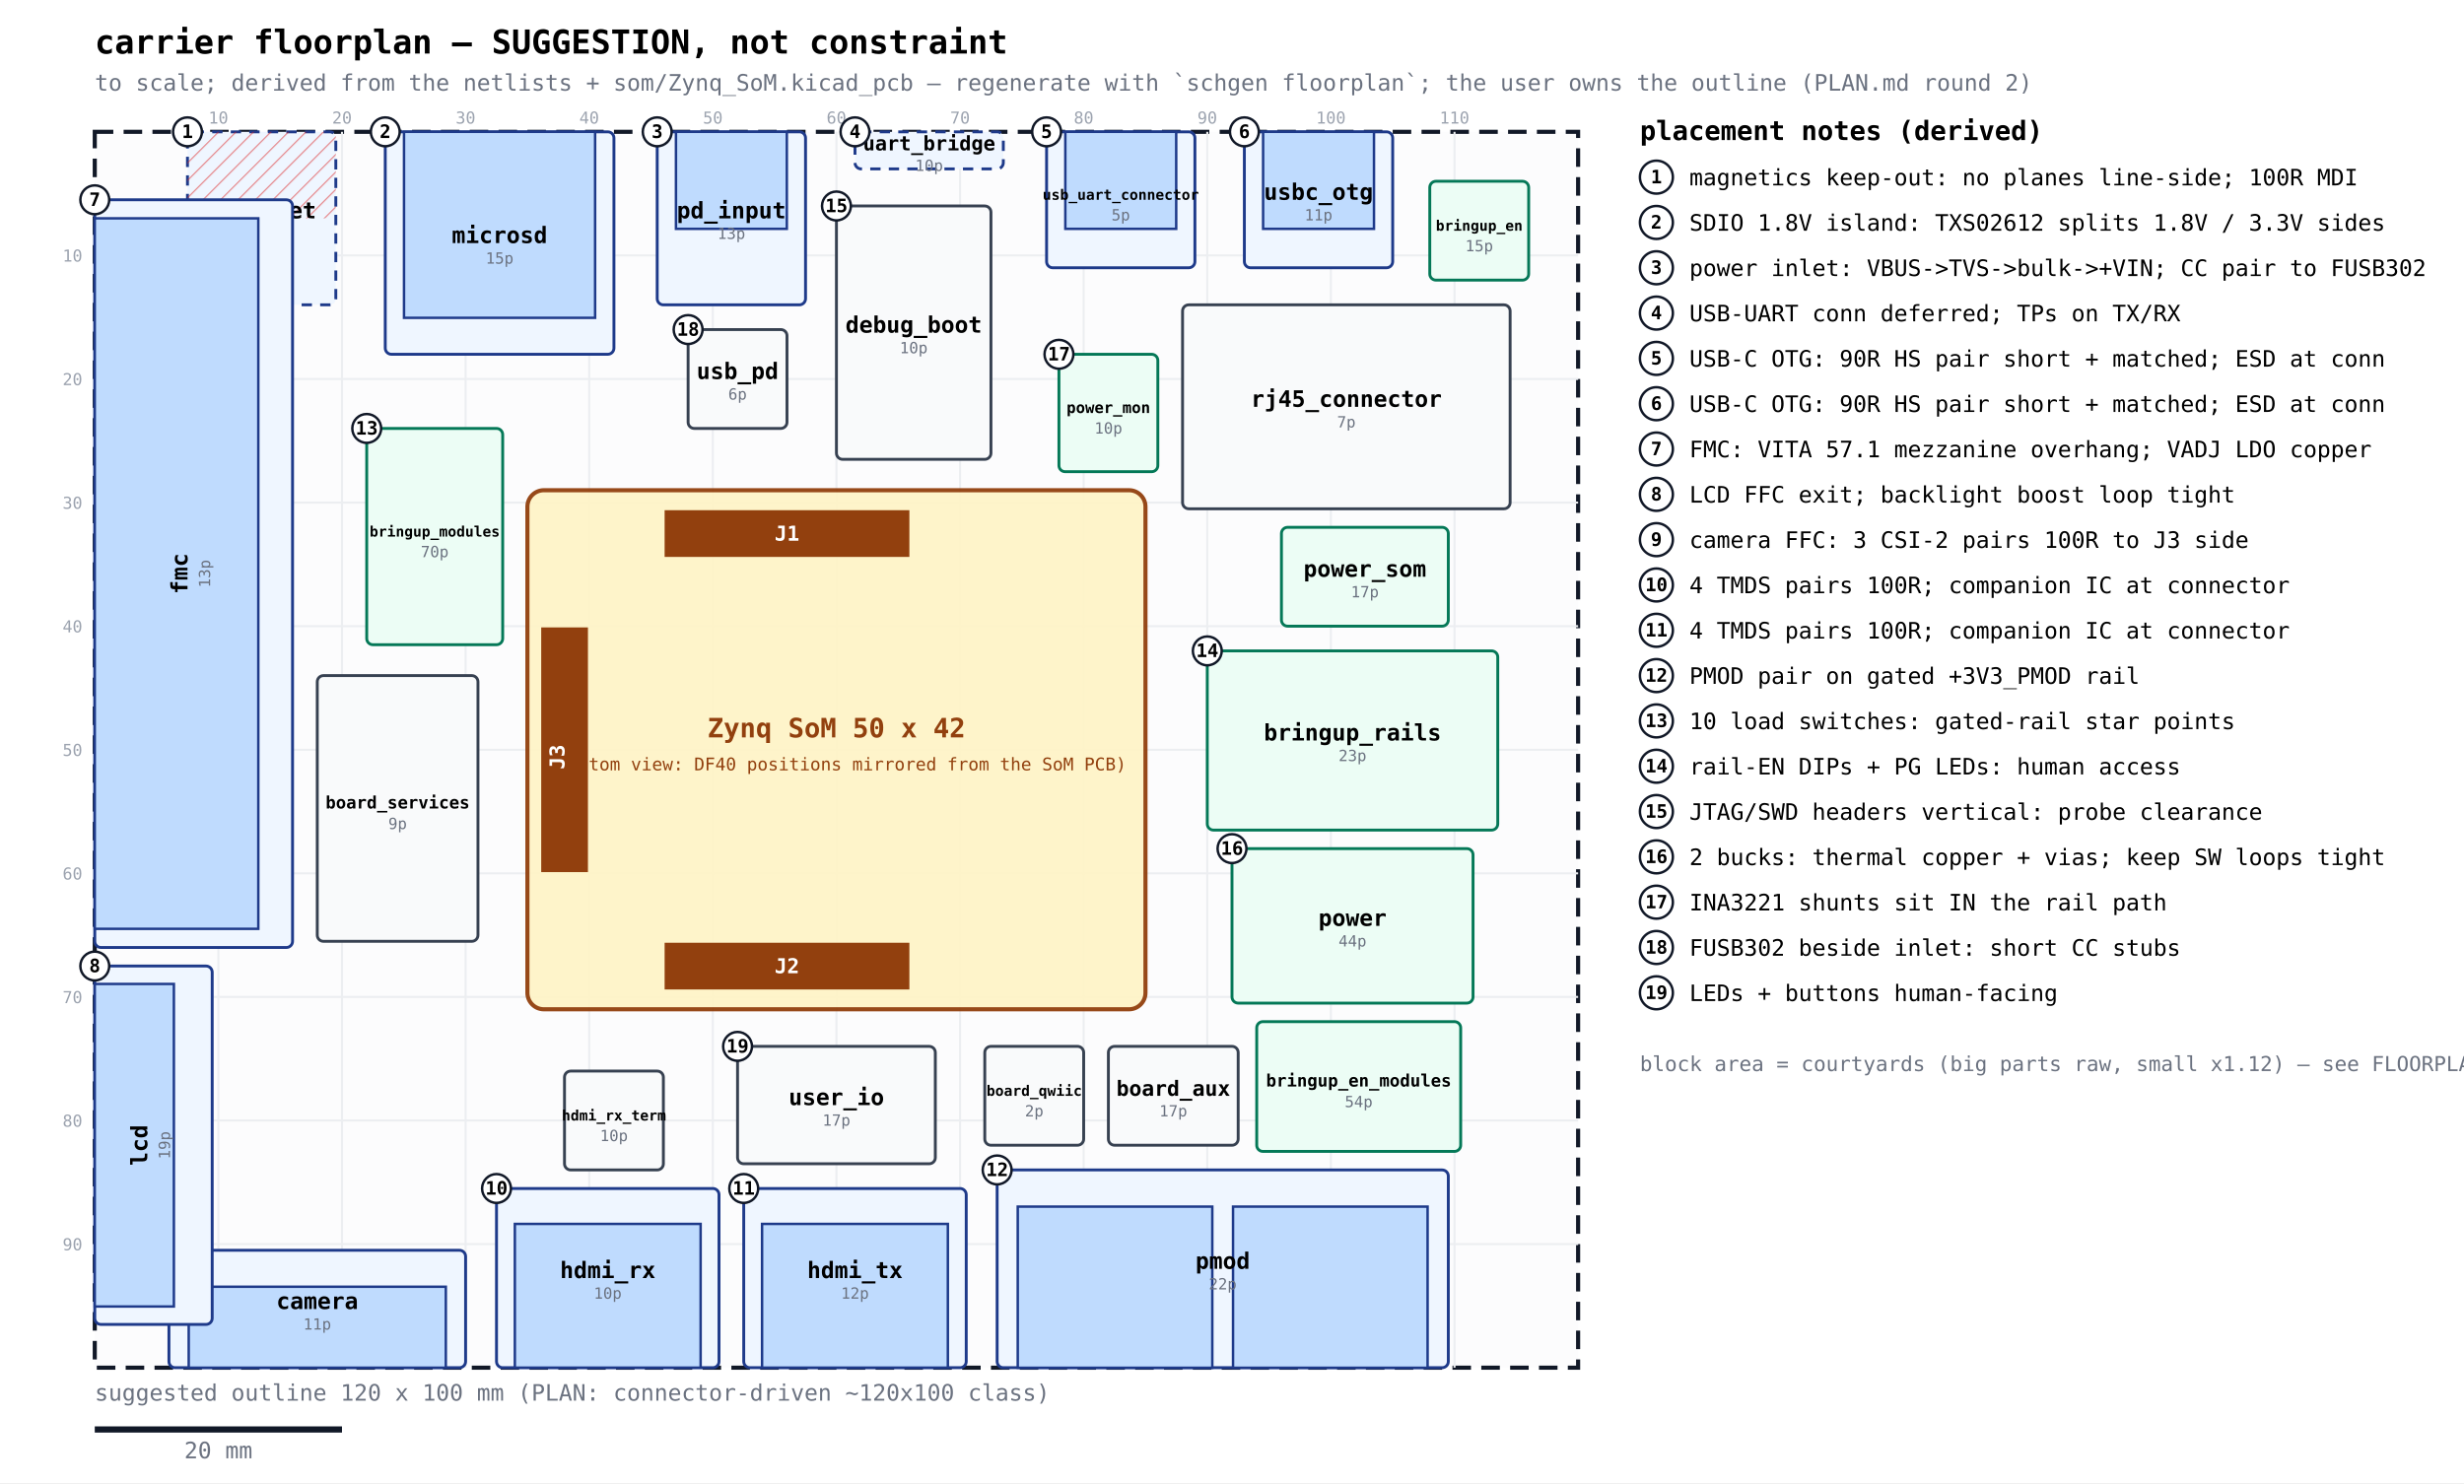
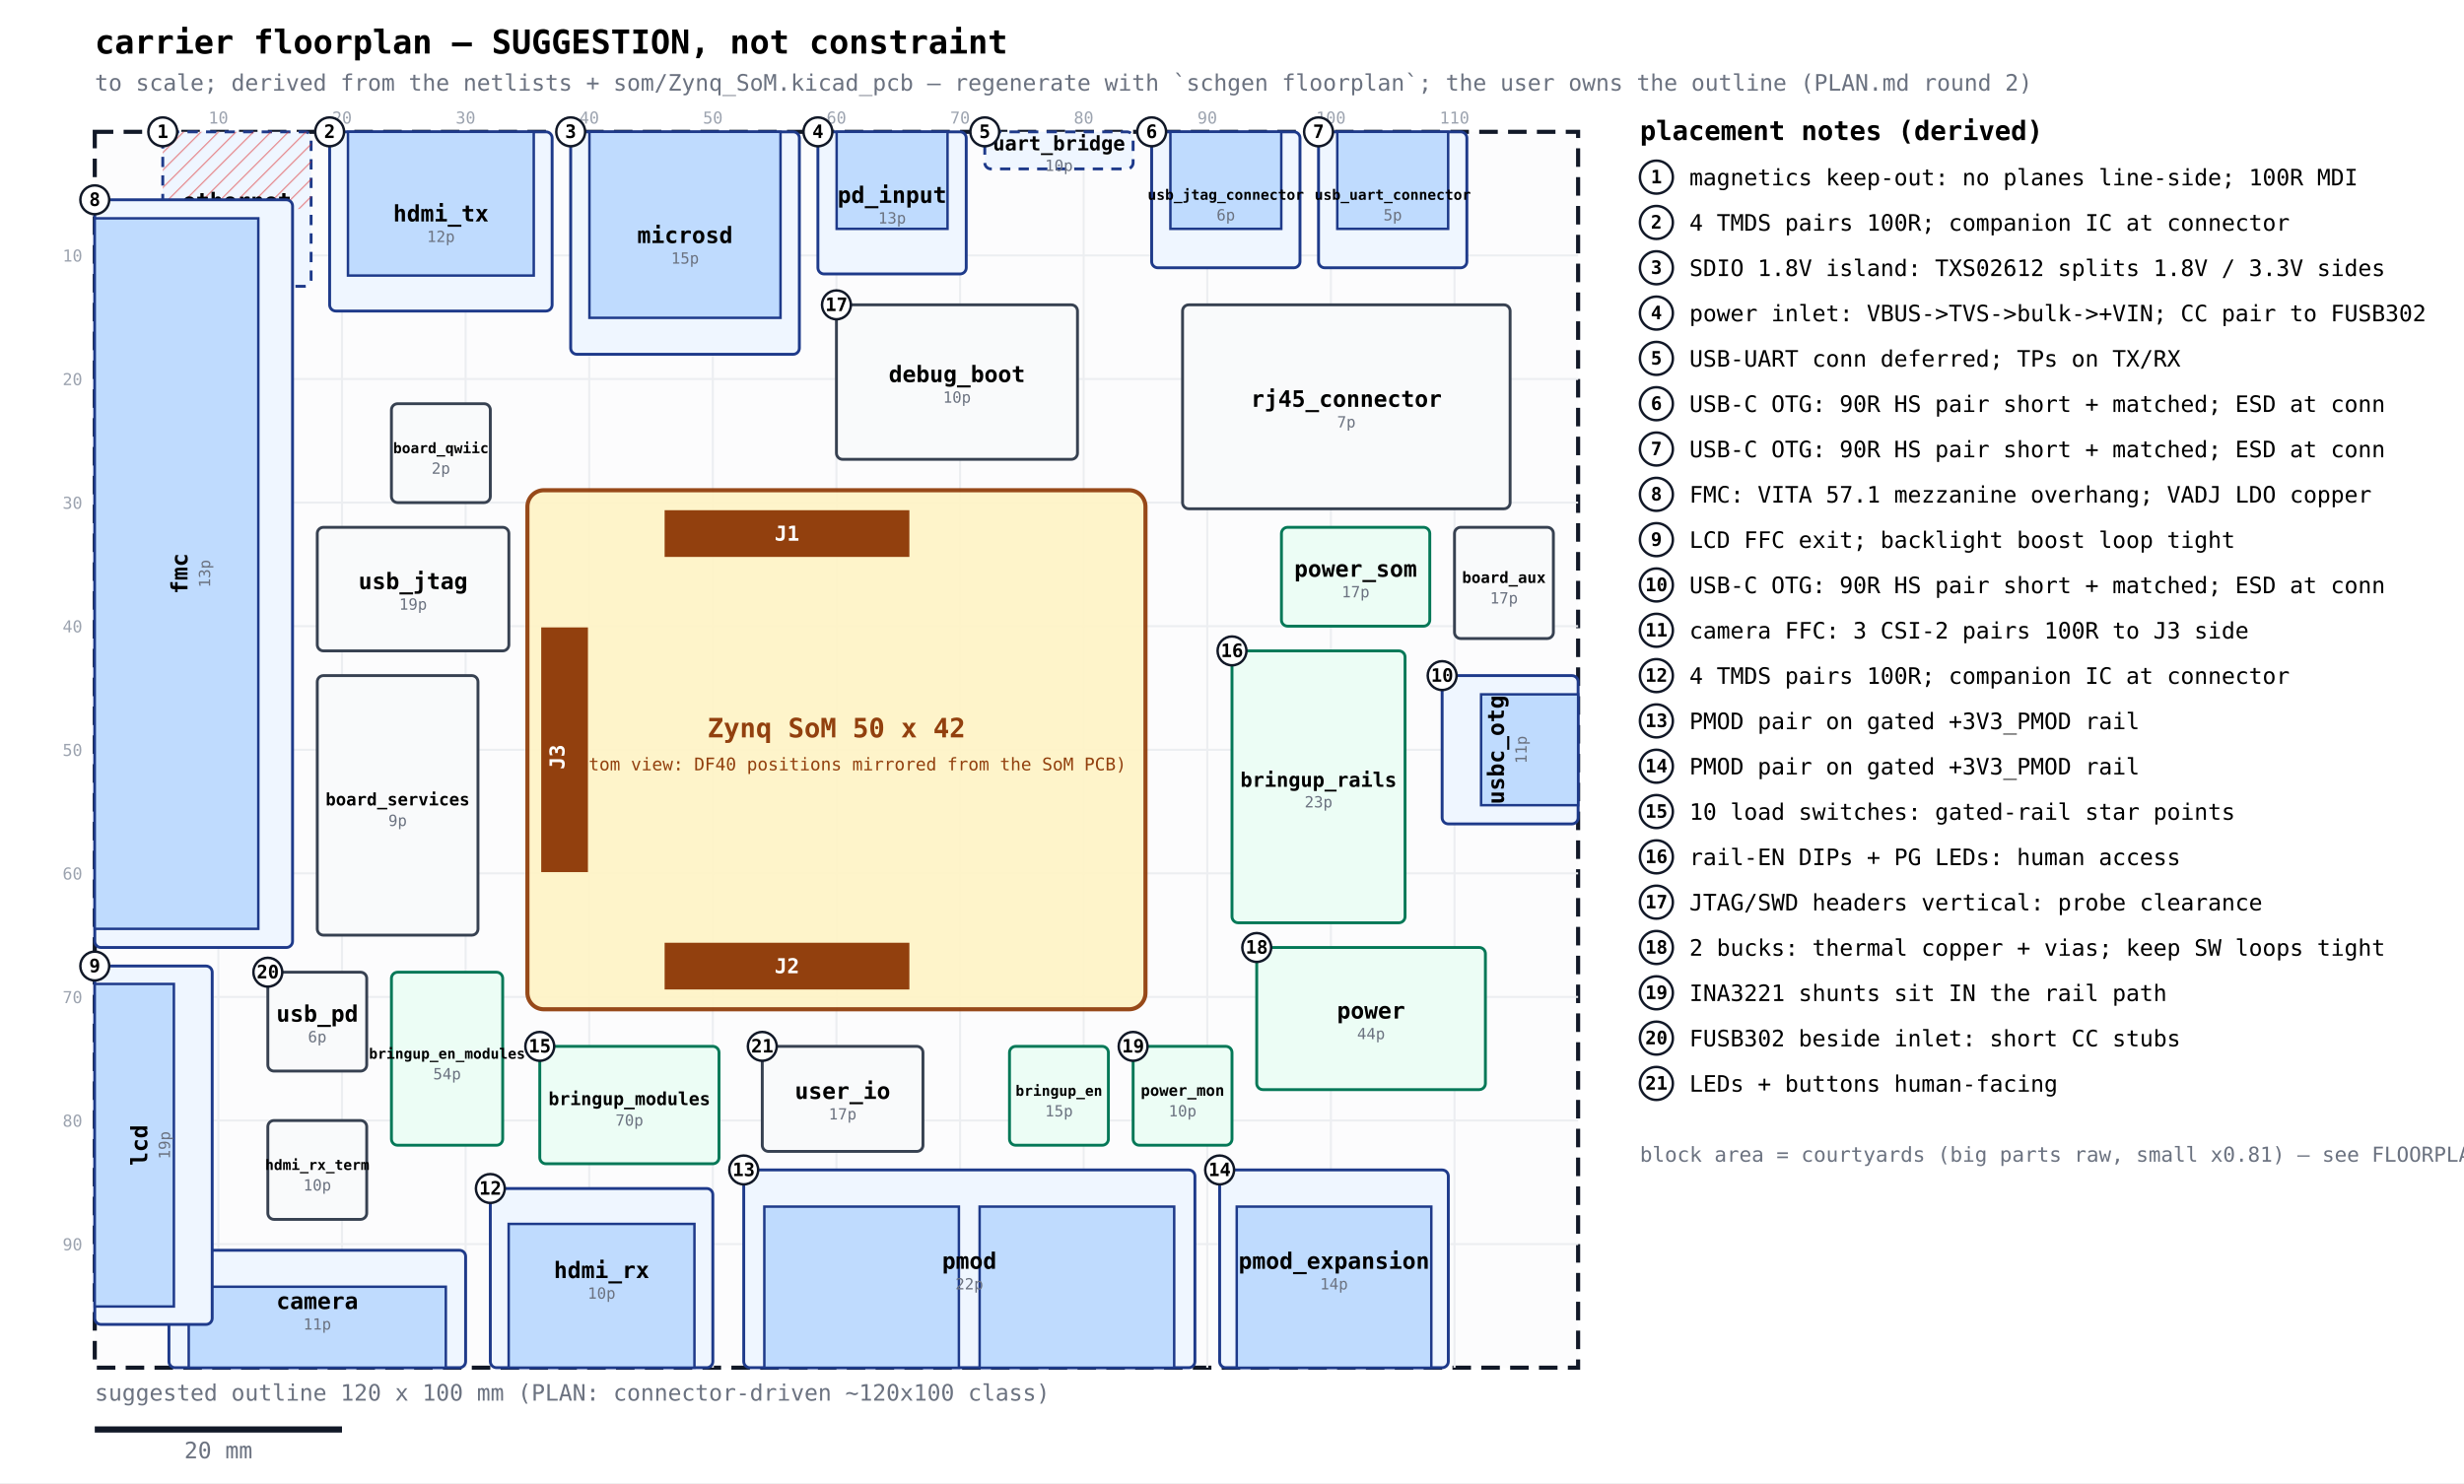
<svg xmlns="http://www.w3.org/2000/svg" viewBox="0 0 1196 720" font-family="ui-monospace, SFMono-Regular, Menlo, monospace" font-size="11">
  <defs>
    <pattern id="keepout" width="6" height="6" patternUnits="userSpaceOnUse" patternTransform="rotate(45)">
      <line x1="0" y1="0" x2="0" y2="6" stroke="#dc2626" stroke-width="1.2" />
    </pattern>
  </defs>
  <rect width="1196" height="720" fill="white" />
  <text x="46.0" y="26" font-size="16" font-weight="bold">carrier floorplan — SUGGESTION, not constraint</text>
  <text x="46.0" y="44" fill="#6b7280">to scale; derived from the netlists + som/Zynq_SoM.kicad_pcb — regenerate with `schgen floorplan`; the user owns the outline (PLAN.md round 2)</text>
  <rect x="46.0" y="64.0" width="720" height="600" fill="#fcfcfd" stroke="#111827" stroke-width="2" stroke-dasharray="9,5" />
  <line x1="106.0" y1="64.0" x2="106.0" y2="664.0" stroke="#eceef1" stroke-width="1" />
  <text x="106.0" y="60.0" fill="#9ca3af" font-size="8" text-anchor="middle">10</text>
  <line x1="166.0" y1="64.0" x2="166.0" y2="664.0" stroke="#eceef1" stroke-width="1" />
  <text x="166.0" y="60.0" fill="#9ca3af" font-size="8" text-anchor="middle">20</text>
  <line x1="226.0" y1="64.0" x2="226.0" y2="664.0" stroke="#eceef1" stroke-width="1" />
  <text x="226.0" y="60.0" fill="#9ca3af" font-size="8" text-anchor="middle">30</text>
  <line x1="286.0" y1="64.0" x2="286.0" y2="664.0" stroke="#eceef1" stroke-width="1" />
  <text x="286.0" y="60.0" fill="#9ca3af" font-size="8" text-anchor="middle">40</text>
  <line x1="346.0" y1="64.0" x2="346.0" y2="664.0" stroke="#eceef1" stroke-width="1" />
  <text x="346.0" y="60.0" fill="#9ca3af" font-size="8" text-anchor="middle">50</text>
  <line x1="406.0" y1="64.0" x2="406.0" y2="664.0" stroke="#eceef1" stroke-width="1" />
  <text x="406.0" y="60.0" fill="#9ca3af" font-size="8" text-anchor="middle">60</text>
  <line x1="466.0" y1="64.0" x2="466.0" y2="664.0" stroke="#eceef1" stroke-width="1" />
  <text x="466.0" y="60.0" fill="#9ca3af" font-size="8" text-anchor="middle">70</text>
  <line x1="526.0" y1="64.0" x2="526.0" y2="664.0" stroke="#eceef1" stroke-width="1" />
  <text x="526.0" y="60.0" fill="#9ca3af" font-size="8" text-anchor="middle">80</text>
  <line x1="586.0" y1="64.0" x2="586.0" y2="664.0" stroke="#eceef1" stroke-width="1" />
  <text x="586.0" y="60.0" fill="#9ca3af" font-size="8" text-anchor="middle">90</text>
  <line x1="646.0" y1="64.0" x2="646.0" y2="664.0" stroke="#eceef1" stroke-width="1" />
  <text x="646.0" y="60.0" fill="#9ca3af" font-size="8" text-anchor="middle">100</text>
  <line x1="706.0" y1="64.0" x2="706.0" y2="664.0" stroke="#eceef1" stroke-width="1" />
  <text x="706.0" y="60.0" fill="#9ca3af" font-size="8" text-anchor="middle">110</text>
  <line x1="46.0" y1="124.0" x2="766.0" y2="124.0" stroke="#eceef1" stroke-width="1" />
  <text x="40.0" y="127.0" fill="#9ca3af" font-size="8" text-anchor="end">10</text>
  <line x1="46.0" y1="184.0" x2="766.0" y2="184.0" stroke="#eceef1" stroke-width="1" />
  <text x="40.0" y="187.0" fill="#9ca3af" font-size="8" text-anchor="end">20</text>
  <line x1="46.0" y1="244.0" x2="766.0" y2="244.0" stroke="#eceef1" stroke-width="1" />
  <text x="40.0" y="247.0" fill="#9ca3af" font-size="8" text-anchor="end">30</text>
  <line x1="46.0" y1="304.0" x2="766.0" y2="304.0" stroke="#eceef1" stroke-width="1" />
  <text x="40.0" y="307.0" fill="#9ca3af" font-size="8" text-anchor="end">40</text>
  <line x1="46.0" y1="364.0" x2="766.0" y2="364.0" stroke="#eceef1" stroke-width="1" />
  <text x="40.0" y="367.0" fill="#9ca3af" font-size="8" text-anchor="end">50</text>
  <line x1="46.0" y1="424.0" x2="766.0" y2="424.0" stroke="#eceef1" stroke-width="1" />
  <text x="40.0" y="427.0" fill="#9ca3af" font-size="8" text-anchor="end">60</text>
  <line x1="46.0" y1="484.0" x2="766.0" y2="484.0" stroke="#eceef1" stroke-width="1" />
  <text x="40.0" y="487.0" fill="#9ca3af" font-size="8" text-anchor="end">70</text>
  <line x1="46.0" y1="544.0" x2="766.0" y2="544.0" stroke="#eceef1" stroke-width="1" />
  <text x="40.0" y="547.0" fill="#9ca3af" font-size="8" text-anchor="end">80</text>
  <line x1="46.0" y1="604.0" x2="766.0" y2="604.0" stroke="#eceef1" stroke-width="1" />
  <text x="40.0" y="607.0" fill="#9ca3af" font-size="8" text-anchor="end">90</text>
  <text x="46.0" y="680.0" fill="#6b7280">suggested outline 120 x 100 mm (PLAN: connector-driven ~120x100 class)</text>
-   <rect x="538.0" y="508.0" width="63" height="48" rx="3" fill="#f9fafb" stroke="#374151" stroke-width="1.4" />
-   <text x="569.5" y="532.0" text-anchor="middle" font-size="10.2" font-weight="bold">board_aux</text>
-   <text x="569.5" y="542.0" text-anchor="middle" font-size="7.5" fill="#6b7280">17p</text>
-   <rect x="478.0" y="508.0" width="48" height="48" rx="3" fill="#f9fafb" stroke="#374151" stroke-width="1.4" />
-   <text x="502.0" y="532.0" text-anchor="middle" font-size="7.0" font-weight="bold">board_qwiic</text>
-   <text x="502.0" y="542.0" text-anchor="middle" font-size="7.5" fill="#6b7280">2p</text>
-   <rect x="154.0" y="328.0" width="78" height="129" rx="3" fill="#f9fafb" stroke="#374151" stroke-width="1.4" />
-   <text x="193.0" y="392.5" text-anchor="middle" font-size="8.3" font-weight="bold">board_services</text>
-   <text x="193.0" y="402.5" text-anchor="middle" font-size="7.5" fill="#6b7280">9p</text>
-   <rect x="694.0" y="88.0" width="48" height="48" rx="3" fill="#ecfdf5" stroke="#047857" stroke-width="1.4" />
-   <text x="718.0" y="112.0" text-anchor="middle" font-size="7.0" font-weight="bold">bringup_en</text>
-   <text x="718.0" y="122.0" text-anchor="middle" font-size="7.5" fill="#6b7280">15p</text>
-   <rect x="610.0" y="496.0" width="99" height="63" rx="3" fill="#ecfdf5" stroke="#047857" stroke-width="1.4" />
-   <text x="659.5" y="527.5" text-anchor="middle" font-size="8.3" font-weight="bold">bringup_en_modules</text>
-   <text x="659.5" y="537.5" text-anchor="middle" font-size="7.5" fill="#6b7280">54p</text>
-   <rect x="178.0" y="208.0" width="66" height="105" rx="3" fill="#ecfdf5" stroke="#047857" stroke-width="1.4" />
-   <text x="211.0" y="260.5" text-anchor="middle" font-size="7.0" font-weight="bold">bringup_modules</text>
-   <text x="211.0" y="270.5" text-anchor="middle" font-size="7.5" fill="#6b7280">70p</text>
-   <circle cx="178" cy="208" r="7" fill="white" stroke="#111827" stroke-width="1.2" />
-   <text x="178" y="211" text-anchor="middle" font-size="9" font-weight="bold">13</text>
-   <rect x="586.0" y="316.0" width="141" height="87" rx="3" fill="#ecfdf5" stroke="#047857" stroke-width="1.4" />
-   <text x="656.5" y="359.5" text-anchor="middle" font-size="11.0" font-weight="bold">bringup_rails</text>
-   <text x="656.5" y="369.5" text-anchor="middle" font-size="7.5" fill="#6b7280">23p</text>
-   <circle cx="586" cy="316" r="7" fill="white" stroke="#111827" stroke-width="1.2" />
-   <text x="586" y="319" text-anchor="middle" font-size="9" font-weight="bold">14</text>
+   <rect x="706.0" y="256.0" width="48" height="54" rx="3" fill="#f9fafb" stroke="#374151" stroke-width="1.4" />
+   <text x="730.0" y="283.0" text-anchor="middle" font-size="7.5" font-weight="bold">board_aux</text>
+   <text x="730.0" y="293.0" text-anchor="middle" font-size="7.5" fill="#6b7280">17p</text>
+   <rect x="190.0" y="196.0" width="48" height="48" rx="3" fill="#f9fafb" stroke="#374151" stroke-width="1.4" />
+   <text x="214.0" y="220.0" text-anchor="middle" font-size="7.0" font-weight="bold">board_qwiic</text>
+   <text x="214.0" y="230.0" text-anchor="middle" font-size="7.5" fill="#6b7280">2p</text>
+   <rect x="154.0" y="328.0" width="78" height="126" rx="3" fill="#f9fafb" stroke="#374151" stroke-width="1.4" />
+   <text x="193.0" y="391.0" text-anchor="middle" font-size="8.3" font-weight="bold">board_services</text>
+   <text x="193.0" y="401.0" text-anchor="middle" font-size="7.5" fill="#6b7280">9p</text>
+   <rect x="490.0" y="508.0" width="48" height="48" rx="3" fill="#ecfdf5" stroke="#047857" stroke-width="1.4" />
+   <text x="514.0" y="532.0" text-anchor="middle" font-size="7.0" font-weight="bold">bringup_en</text>
+   <text x="514.0" y="542.0" text-anchor="middle" font-size="7.5" fill="#6b7280">15p</text>
+   <rect x="190.0" y="472.0" width="54" height="84" rx="3" fill="#ecfdf5" stroke="#047857" stroke-width="1.4" />
+   <text x="217.0" y="514.0" text-anchor="middle" font-size="7.0" font-weight="bold">bringup_en_modules</text>
+   <text x="217.0" y="524.0" text-anchor="middle" font-size="7.5" fill="#6b7280">54p</text>
+   <rect x="262.0" y="508.0" width="87" height="57" rx="3" fill="#ecfdf5" stroke="#047857" stroke-width="1.4" />
+   <text x="305.5" y="536.5" text-anchor="middle" font-size="8.7" font-weight="bold">bringup_modules</text>
+   <text x="305.5" y="546.5" text-anchor="middle" font-size="7.5" fill="#6b7280">70p</text>
+   <circle cx="262" cy="508" r="7" fill="white" stroke="#111827" stroke-width="1.2" />
+   <text x="262" y="511" text-anchor="middle" font-size="9" font-weight="bold">15</text>
+   <rect x="598.0" y="316.0" width="84" height="132" rx="3" fill="#ecfdf5" stroke="#047857" stroke-width="1.4" />
+   <text x="640.0" y="382.0" text-anchor="middle" font-size="9.7" font-weight="bold">bringup_rails</text>
+   <text x="640.0" y="392.0" text-anchor="middle" font-size="7.5" fill="#6b7280">23p</text>
+   <circle cx="598" cy="316" r="7" fill="white" stroke="#111827" stroke-width="1.2" />
+   <text x="598" y="319" text-anchor="middle" font-size="9" font-weight="bold">16</text>
  <rect x="82.0" y="607.0" width="144" height="57" rx="3" fill="#eff6ff" stroke="#1e3a8a" stroke-width="1.4" />
  <rect x="91.6" y="624.7" width="124.8" height="39.3" fill="#bfdbfe" stroke="#1e3a8a" stroke-width="1.2" />
  <text x="154.0" y="635.5" text-anchor="middle" font-size="11.0" font-weight="bold">camera</text>
  <text x="154.0" y="645.5" text-anchor="middle" font-size="7.5" fill="#6b7280">11p</text>
  <circle cx="82" cy="607" r="7" fill="white" stroke="#111827" stroke-width="1.2" />
-   <text x="82" y="610" text-anchor="middle" font-size="9" font-weight="bold">9</text>
-   <rect x="406.0" y="100.0" width="75" height="123" rx="3" fill="#f9fafb" stroke="#374151" stroke-width="1.4" />
-   <text x="443.5" y="161.5" text-anchor="middle" font-size="11.0" font-weight="bold">debug_boot</text>
-   <text x="443.5" y="171.5" text-anchor="middle" font-size="7.5" fill="#6b7280">10p</text>
-   <circle cx="406" cy="100" r="7" fill="white" stroke="#111827" stroke-width="1.2" />
-   <text x="406" y="103" text-anchor="middle" font-size="9" font-weight="bold">15</text>
-   <rect x="91.0" y="64.0" width="72" height="84" rx="3" fill="#eff6ff" stroke="#1e3a8a" stroke-width="1.4" stroke-dasharray="5,4" />
-   <rect x="91" y="64" width="72" height="42" fill="url(#keepout)" opacity="0.5" />
-   <text x="127.0" y="106.0" text-anchor="middle" font-size="11.0" font-weight="bold">ethernet</text>
-   <text x="127.0" y="116.0" text-anchor="middle" font-size="7.5" fill="#6b7280">10p</text>
-   <circle cx="91" cy="64" r="7" fill="white" stroke="#111827" stroke-width="1.2" />
-   <text x="91" y="67" text-anchor="middle" font-size="9" font-weight="bold">1</text>
+   <text x="82" y="610" text-anchor="middle" font-size="9" font-weight="bold">11</text>
+   <rect x="406.0" y="148.0" width="117" height="75" rx="3" fill="#f9fafb" stroke="#374151" stroke-width="1.4" />
+   <text x="464.5" y="185.5" text-anchor="middle" font-size="11.0" font-weight="bold">debug_boot</text>
+   <text x="464.5" y="195.5" text-anchor="middle" font-size="7.5" fill="#6b7280">10p</text>
+   <circle cx="406" cy="148" r="7" fill="white" stroke="#111827" stroke-width="1.2" />
+   <text x="406" y="151" text-anchor="middle" font-size="9" font-weight="bold">17</text>
+   <rect x="79.0" y="64.0" width="72" height="75" rx="3" fill="#eff6ff" stroke="#1e3a8a" stroke-width="1.4" stroke-dasharray="5,4" />
+   <rect x="79" y="64" width="72" height="37.5" fill="url(#keepout)" opacity="0.5" />
+   <text x="115.0" y="101.5" text-anchor="middle" font-size="11.0" font-weight="bold">ethernet</text>
+   <text x="115.0" y="111.5" text-anchor="middle" font-size="7.5" fill="#6b7280">10p</text>
+   <circle cx="79" cy="64" r="7" fill="white" stroke="#111827" stroke-width="1.2" />
+   <text x="79" y="67" text-anchor="middle" font-size="9" font-weight="bold">1</text>
  <rect x="46.0" y="97.0" width="96" height="363" rx="3" fill="#eff6ff" stroke="#1e3a8a" stroke-width="1.4" />
  <rect x="46.0" y="106.0" width="79.38" height="344.94" fill="#bfdbfe" stroke="#1e3a8a" stroke-width="1.2" />
  <text x="91" y="278.5" text-anchor="middle" font-size="11.0" font-weight="bold" transform="rotate(-90 91 278.5)">fmc</text>
  <text x="102" y="278.5" text-anchor="middle" font-size="7.5" fill="#6b7280" transform="rotate(-90 102 278.5)">13p</text>
  <circle cx="46" cy="97" r="7" fill="white" stroke="#111827" stroke-width="1.2" />
-   <text x="46" y="100" text-anchor="middle" font-size="9" font-weight="bold">7</text>
-   <rect x="241.0" y="577.0" width="108" height="87" rx="3" fill="#eff6ff" stroke="#1e3a8a" stroke-width="1.4" />
-   <rect x="249.9" y="594.2" width="90.18" height="69.78" fill="#bfdbfe" stroke="#1e3a8a" stroke-width="1.2" />
-   <text x="295.0" y="620.5" text-anchor="middle" font-size="11.0" font-weight="bold">hdmi_rx</text>
-   <text x="295.0" y="630.5" text-anchor="middle" font-size="7.5" fill="#6b7280">10p</text>
-   <circle cx="241" cy="577" r="7" fill="white" stroke="#111827" stroke-width="1.2" />
-   <text x="241" y="580" text-anchor="middle" font-size="9" font-weight="bold">10</text>
-   <rect x="274.0" y="520.0" width="48" height="48" rx="3" fill="#f9fafb" stroke="#374151" stroke-width="1.4" />
-   <text x="298.0" y="544.0" text-anchor="middle" font-size="7.0" font-weight="bold">hdmi_rx_term</text>
-   <text x="298.0" y="554.0" text-anchor="middle" font-size="7.5" fill="#6b7280">10p</text>
-   <rect x="361.0" y="577.0" width="108" height="87" rx="3" fill="#eff6ff" stroke="#1e3a8a" stroke-width="1.4" />
-   <rect x="369.9" y="594.2" width="90.18" height="69.78" fill="#bfdbfe" stroke="#1e3a8a" stroke-width="1.2" />
-   <text x="415.0" y="620.5" text-anchor="middle" font-size="11.0" font-weight="bold">hdmi_tx</text>
-   <text x="415.0" y="630.5" text-anchor="middle" font-size="7.5" fill="#6b7280">12p</text>
-   <circle cx="361" cy="577" r="7" fill="white" stroke="#111827" stroke-width="1.2" />
-   <text x="361" y="580" text-anchor="middle" font-size="9" font-weight="bold">11</text>
+   <text x="46" y="100" text-anchor="middle" font-size="9" font-weight="bold">8</text>
+   <rect x="238.0" y="577.0" width="108" height="87" rx="3" fill="#eff6ff" stroke="#1e3a8a" stroke-width="1.4" />
+   <rect x="246.9" y="594.2" width="90.18" height="69.78" fill="#bfdbfe" stroke="#1e3a8a" stroke-width="1.2" />
+   <text x="292.0" y="620.5" text-anchor="middle" font-size="11.0" font-weight="bold">hdmi_rx</text>
+   <text x="292.0" y="630.5" text-anchor="middle" font-size="7.5" fill="#6b7280">10p</text>
+   <circle cx="238" cy="577" r="7" fill="white" stroke="#111827" stroke-width="1.2" />
+   <text x="238" y="580" text-anchor="middle" font-size="9" font-weight="bold">12</text>
+   <rect x="130.0" y="544.0" width="48" height="48" rx="3" fill="#f9fafb" stroke="#374151" stroke-width="1.4" />
+   <text x="154.0" y="568.0" text-anchor="middle" font-size="7.0" font-weight="bold">hdmi_rx_term</text>
+   <text x="154.0" y="578.0" text-anchor="middle" font-size="7.5" fill="#6b7280">10p</text>
+   <rect x="160.0" y="64.0" width="108" height="87" rx="3" fill="#eff6ff" stroke="#1e3a8a" stroke-width="1.4" />
+   <rect x="168.9" y="64.0" width="90.18" height="69.78" fill="#bfdbfe" stroke="#1e3a8a" stroke-width="1.2" />
+   <text x="214.0" y="107.5" text-anchor="middle" font-size="11.0" font-weight="bold">hdmi_tx</text>
+   <text x="214.0" y="117.5" text-anchor="middle" font-size="7.5" fill="#6b7280">12p</text>
+   <circle cx="160" cy="64" r="7" fill="white" stroke="#111827" stroke-width="1.2" />
+   <text x="160" y="67" text-anchor="middle" font-size="9" font-weight="bold">2</text>
  <rect x="46.0" y="469.0" width="57" height="174" rx="3" fill="#eff6ff" stroke="#1e3a8a" stroke-width="1.4" />
  <rect x="46.0" y="477.7" width="38.4" height="156.6" fill="#bfdbfe" stroke="#1e3a8a" stroke-width="1.2" />
  <text x="71.5" y="556.0" text-anchor="middle" font-size="11.0" font-weight="bold" transform="rotate(-90 71.5 556.0)">lcd</text>
  <text x="82.5" y="556.0" text-anchor="middle" font-size="7.5" fill="#6b7280" transform="rotate(-90 82.5 556.0)">19p</text>
  <circle cx="46" cy="469" r="7" fill="white" stroke="#111827" stroke-width="1.2" />
-   <text x="46" y="472" text-anchor="middle" font-size="9" font-weight="bold">8</text>
-   <rect x="187.0" y="64.0" width="111" height="108" rx="3" fill="#eff6ff" stroke="#1e3a8a" stroke-width="1.4" />
-   <rect x="196.1" y="64.0" width="92.76" height="90.3" fill="#bfdbfe" stroke="#1e3a8a" stroke-width="1.2" />
-   <text x="242.5" y="118.0" text-anchor="middle" font-size="11.0" font-weight="bold">microsd</text>
-   <text x="242.5" y="128.0" text-anchor="middle" font-size="7.5" fill="#6b7280">15p</text>
-   <circle cx="187" cy="64" r="7" fill="white" stroke="#111827" stroke-width="1.2" />
-   <text x="187" y="67" text-anchor="middle" font-size="9" font-weight="bold">2</text>
-   <rect x="319.0" y="64.0" width="72" height="84" rx="3" fill="#eff6ff" stroke="#1e3a8a" stroke-width="1.4" />
-   <rect x="328.1" y="64.0" width="53.82" height="47.1" fill="#bfdbfe" stroke="#1e3a8a" stroke-width="1.2" />
-   <text x="355.0" y="106.0" text-anchor="middle" font-size="11.0" font-weight="bold">pd_input</text>
-   <text x="355.0" y="116.0" text-anchor="middle" font-size="7.5" fill="#6b7280">13p</text>
-   <circle cx="319" cy="64" r="7" fill="white" stroke="#111827" stroke-width="1.2" />
-   <text x="319" y="67" text-anchor="middle" font-size="9" font-weight="bold">3</text>
-   <rect x="484.0" y="568.0" width="219" height="96" rx="3" fill="#eff6ff" stroke="#1e3a8a" stroke-width="1.4" />
-   <rect x="494.0" y="585.8" width="94.44" height="78.24" fill="#bfdbfe" stroke="#1e3a8a" stroke-width="1.2" />
-   <rect x="598.5" y="585.8" width="94.44" height="78.24" fill="#bfdbfe" stroke="#1e3a8a" stroke-width="1.2" />
-   <text x="593.5" y="616.0" text-anchor="middle" font-size="11.0" font-weight="bold">pmod</text>
-   <text x="593.5" y="626.0" text-anchor="middle" font-size="7.5" fill="#6b7280">22p</text>
-   <circle cx="484" cy="568" r="7" fill="white" stroke="#111827" stroke-width="1.2" />
-   <text x="484" y="571" text-anchor="middle" font-size="9" font-weight="bold">12</text>
-   <rect x="598.0" y="412.0" width="117" height="75" rx="3" fill="#ecfdf5" stroke="#047857" stroke-width="1.4" />
-   <text x="656.5" y="449.5" text-anchor="middle" font-size="11.0" font-weight="bold">power</text>
-   <text x="656.5" y="459.5" text-anchor="middle" font-size="7.5" fill="#6b7280">44p</text>
-   <circle cx="598" cy="412" r="7" fill="white" stroke="#111827" stroke-width="1.2" />
-   <text x="598" y="415" text-anchor="middle" font-size="9" font-weight="bold">16</text>
-   <rect x="514.0" y="172.0" width="48" height="57" rx="3" fill="#ecfdf5" stroke="#047857" stroke-width="1.4" />
-   <text x="538.0" y="200.5" text-anchor="middle" font-size="7.5" font-weight="bold">power_mon</text>
-   <text x="538.0" y="210.5" text-anchor="middle" font-size="7.5" fill="#6b7280">10p</text>
-   <circle cx="514" cy="172" r="7" fill="white" stroke="#111827" stroke-width="1.2" />
-   <text x="514" y="175" text-anchor="middle" font-size="9" font-weight="bold">17</text>
-   <rect x="622.0" y="256.0" width="81" height="48" rx="3" fill="#ecfdf5" stroke="#047857" stroke-width="1.4" />
-   <text x="662.5" y="280.0" text-anchor="middle" font-size="11.0" font-weight="bold">power_som</text>
-   <text x="662.5" y="290.0" text-anchor="middle" font-size="7.5" fill="#6b7280">17p</text>
+   <text x="46" y="472" text-anchor="middle" font-size="9" font-weight="bold">9</text>
+   <rect x="277.0" y="64.0" width="111" height="108" rx="3" fill="#eff6ff" stroke="#1e3a8a" stroke-width="1.4" />
+   <rect x="286.1" y="64.0" width="92.76" height="90.3" fill="#bfdbfe" stroke="#1e3a8a" stroke-width="1.2" />
+   <text x="332.5" y="118.0" text-anchor="middle" font-size="11.0" font-weight="bold">microsd</text>
+   <text x="332.5" y="128.0" text-anchor="middle" font-size="7.5" fill="#6b7280">15p</text>
+   <circle cx="277" cy="64" r="7" fill="white" stroke="#111827" stroke-width="1.2" />
+   <text x="277" y="67" text-anchor="middle" font-size="9" font-weight="bold">3</text>
+   <rect x="397.0" y="64.0" width="72" height="69" rx="3" fill="#eff6ff" stroke="#1e3a8a" stroke-width="1.4" />
+   <rect x="406.1" y="64.0" width="53.82" height="47.1" fill="#bfdbfe" stroke="#1e3a8a" stroke-width="1.2" />
+   <text x="433.0" y="98.5" text-anchor="middle" font-size="11.0" font-weight="bold">pd_input</text>
+   <text x="433.0" y="108.5" text-anchor="middle" font-size="7.5" fill="#6b7280">13p</text>
+   <circle cx="397" cy="64" r="7" fill="white" stroke="#111827" stroke-width="1.2" />
+   <text x="397" y="67" text-anchor="middle" font-size="9" font-weight="bold">4</text>
+   <rect x="361.0" y="568.0" width="219" height="96" rx="3" fill="#eff6ff" stroke="#1e3a8a" stroke-width="1.4" />
+   <rect x="371.0" y="585.8" width="94.44" height="78.24" fill="#bfdbfe" stroke="#1e3a8a" stroke-width="1.2" />
+   <rect x="475.5" y="585.8" width="94.44" height="78.24" fill="#bfdbfe" stroke="#1e3a8a" stroke-width="1.2" />
+   <text x="470.5" y="616.0" text-anchor="middle" font-size="11.0" font-weight="bold">pmod</text>
+   <text x="470.5" y="626.0" text-anchor="middle" font-size="7.5" fill="#6b7280">22p</text>
+   <circle cx="361" cy="568" r="7" fill="white" stroke="#111827" stroke-width="1.2" />
+   <text x="361" y="571" text-anchor="middle" font-size="9" font-weight="bold">13</text>
+   <rect x="592.0" y="568.0" width="111" height="96" rx="3" fill="#eff6ff" stroke="#1e3a8a" stroke-width="1.4" />
+   <rect x="600.3" y="585.8" width="94.44" height="78.24" fill="#bfdbfe" stroke="#1e3a8a" stroke-width="1.2" />
+   <text x="647.5" y="616.0" text-anchor="middle" font-size="11.0" font-weight="bold">pmod_expansion</text>
+   <text x="647.5" y="626.0" text-anchor="middle" font-size="7.5" fill="#6b7280">14p</text>
+   <circle cx="592" cy="568" r="7" fill="white" stroke="#111827" stroke-width="1.2" />
+   <text x="592" y="571" text-anchor="middle" font-size="9" font-weight="bold">14</text>
+   <rect x="610.0" y="460.0" width="111" height="69" rx="3" fill="#ecfdf5" stroke="#047857" stroke-width="1.4" />
+   <text x="665.5" y="494.5" text-anchor="middle" font-size="11.0" font-weight="bold">power</text>
+   <text x="665.5" y="504.5" text-anchor="middle" font-size="7.5" fill="#6b7280">44p</text>
+   <circle cx="610" cy="460" r="7" fill="white" stroke="#111827" stroke-width="1.2" />
+   <text x="610" y="463" text-anchor="middle" font-size="9" font-weight="bold">18</text>
+   <rect x="550.0" y="508.0" width="48" height="48" rx="3" fill="#ecfdf5" stroke="#047857" stroke-width="1.4" />
+   <text x="574.0" y="532.0" text-anchor="middle" font-size="7.5" font-weight="bold">power_mon</text>
+   <text x="574.0" y="542.0" text-anchor="middle" font-size="7.5" fill="#6b7280">10p</text>
+   <circle cx="550" cy="508" r="7" fill="white" stroke="#111827" stroke-width="1.2" />
+   <text x="550" y="511" text-anchor="middle" font-size="9" font-weight="bold">19</text>
+   <rect x="622.0" y="256.0" width="72" height="48" rx="3" fill="#ecfdf5" stroke="#047857" stroke-width="1.4" />
+   <text x="658.0" y="280.0" text-anchor="middle" font-size="11.0" font-weight="bold">power_som</text>
+   <text x="658.0" y="290.0" text-anchor="middle" font-size="7.5" fill="#6b7280">17p</text>
  <rect x="574.0" y="148.0" width="159" height="99" rx="3" fill="#f9fafb" stroke="#374151" stroke-width="1.4" />
  <text x="653.5" y="197.5" text-anchor="middle" font-size="11.0" font-weight="bold">rj45_connector</text>
  <text x="653.5" y="207.5" text-anchor="middle" font-size="7.5" fill="#6b7280">7p</text>
-   <rect x="415.0" y="64.0" width="72" height="18" rx="3" fill="#eff6ff" stroke="#1e3a8a" stroke-width="1.4" stroke-dasharray="5,4" />
-   <text x="451.0" y="73.0" text-anchor="middle" font-size="9.7" font-weight="bold">uart_bridge</text>
-   <text x="451.0" y="83.0" text-anchor="middle" font-size="7.5" fill="#6b7280">10p</text>
-   <circle cx="415" cy="64" r="7" fill="white" stroke="#111827" stroke-width="1.2" />
-   <text x="415" y="67" text-anchor="middle" font-size="9" font-weight="bold">4</text>
-   <rect x="334.0" y="160.0" width="48" height="48" rx="3" fill="#f9fafb" stroke="#374151" stroke-width="1.4" />
-   <text x="358.0" y="184.0" text-anchor="middle" font-size="11.0" font-weight="bold">usb_pd</text>
-   <text x="358.0" y="194.0" text-anchor="middle" font-size="7.5" fill="#6b7280">6p</text>
-   <circle cx="334" cy="160" r="7" fill="white" stroke="#111827" stroke-width="1.2" />
-   <text x="334" y="163" text-anchor="middle" font-size="9" font-weight="bold">18</text>
-   <rect x="508.0" y="64.0" width="72" height="66" rx="3" fill="#eff6ff" stroke="#1e3a8a" stroke-width="1.4" />
-   <rect x="517.1" y="64.0" width="53.82" height="47.1" fill="#bfdbfe" stroke="#1e3a8a" stroke-width="1.2" />
-   <text x="544.0" y="97.0" text-anchor="middle" font-size="7.0" font-weight="bold">usb_uart_connector</text>
-   <text x="544.0" y="107.0" text-anchor="middle" font-size="7.5" fill="#6b7280">5p</text>
-   <circle cx="508" cy="64" r="7" fill="white" stroke="#111827" stroke-width="1.2" />
-   <text x="508" y="67" text-anchor="middle" font-size="9" font-weight="bold">5</text>
-   <rect x="604.0" y="64.0" width="72" height="66" rx="3" fill="#eff6ff" stroke="#1e3a8a" stroke-width="1.4" />
-   <rect x="613.1" y="64.0" width="53.82" height="47.1" fill="#bfdbfe" stroke="#1e3a8a" stroke-width="1.2" />
-   <text x="640.0" y="97.0" text-anchor="middle" font-size="11.0" font-weight="bold">usbc_otg</text>
-   <text x="640.0" y="107.0" text-anchor="middle" font-size="7.5" fill="#6b7280">11p</text>
-   <circle cx="604" cy="64" r="7" fill="white" stroke="#111827" stroke-width="1.2" />
-   <text x="604" y="67" text-anchor="middle" font-size="9" font-weight="bold">6</text>
-   <rect x="358.0" y="508.0" width="96" height="57" rx="3" fill="#f9fafb" stroke="#374151" stroke-width="1.4" />
-   <text x="406.0" y="536.5" text-anchor="middle" font-size="11.0" font-weight="bold">user_io</text>
-   <text x="406.0" y="546.5" text-anchor="middle" font-size="7.5" fill="#6b7280">17p</text>
-   <circle cx="358" cy="508" r="7" fill="white" stroke="#111827" stroke-width="1.2" />
-   <text x="358" y="511" text-anchor="middle" font-size="9" font-weight="bold">19</text>
+   <rect x="478.0" y="64.0" width="72" height="18" rx="3" fill="#eff6ff" stroke="#1e3a8a" stroke-width="1.4" stroke-dasharray="5,4" />
+   <text x="514.0" y="73.0" text-anchor="middle" font-size="9.7" font-weight="bold">uart_bridge</text>
+   <text x="514.0" y="83.0" text-anchor="middle" font-size="7.5" fill="#6b7280">10p</text>
+   <circle cx="478" cy="64" r="7" fill="white" stroke="#111827" stroke-width="1.2" />
+   <text x="478" y="67" text-anchor="middle" font-size="9" font-weight="bold">5</text>
+   <rect x="154.0" y="256.0" width="93" height="60" rx="3" fill="#f9fafb" stroke="#374151" stroke-width="1.4" />
+   <text x="200.5" y="286.0" text-anchor="middle" font-size="11.0" font-weight="bold">usb_jtag</text>
+   <text x="200.5" y="296.0" text-anchor="middle" font-size="7.5" fill="#6b7280">19p</text>
+   <rect x="559.0" y="64.0" width="72" height="66" rx="3" fill="#eff6ff" stroke="#1e3a8a" stroke-width="1.4" />
+   <rect x="568.1" y="64.0" width="53.82" height="47.1" fill="#bfdbfe" stroke="#1e3a8a" stroke-width="1.2" />
+   <text x="595.0" y="97.0" text-anchor="middle" font-size="7.0" font-weight="bold">usb_jtag_connector</text>
+   <text x="595.0" y="107.0" text-anchor="middle" font-size="7.5" fill="#6b7280">6p</text>
+   <circle cx="559" cy="64" r="7" fill="white" stroke="#111827" stroke-width="1.2" />
+   <text x="559" y="67" text-anchor="middle" font-size="9" font-weight="bold">6</text>
+   <rect x="130.0" y="472.0" width="48" height="48" rx="3" fill="#f9fafb" stroke="#374151" stroke-width="1.4" />
+   <text x="154.0" y="496.0" text-anchor="middle" font-size="11.0" font-weight="bold">usb_pd</text>
+   <text x="154.0" y="506.0" text-anchor="middle" font-size="7.5" fill="#6b7280">6p</text>
+   <circle cx="130" cy="472" r="7" fill="white" stroke="#111827" stroke-width="1.2" />
+   <text x="130" y="475" text-anchor="middle" font-size="9" font-weight="bold">20</text>
+   <rect x="640.0" y="64.0" width="72" height="66" rx="3" fill="#eff6ff" stroke="#1e3a8a" stroke-width="1.4" />
+   <rect x="649.1" y="64.0" width="53.82" height="47.1" fill="#bfdbfe" stroke="#1e3a8a" stroke-width="1.2" />
+   <text x="676.0" y="97.0" text-anchor="middle" font-size="7.0" font-weight="bold">usb_uart_connector</text>
+   <text x="676.0" y="107.0" text-anchor="middle" font-size="7.5" fill="#6b7280">5p</text>
+   <circle cx="640" cy="64" r="7" fill="white" stroke="#111827" stroke-width="1.2" />
+   <text x="640" y="67" text-anchor="middle" font-size="9" font-weight="bold">7</text>
+   <rect x="700.0" y="328.0" width="66" height="72" rx="3" fill="#eff6ff" stroke="#1e3a8a" stroke-width="1.4" />
+   <rect x="718.9" y="337.1" width="47.1" height="53.82" fill="#bfdbfe" stroke="#1e3a8a" stroke-width="1.2" />
+   <text x="730" y="364.0" text-anchor="middle" font-size="11.0" font-weight="bold" transform="rotate(-90 730 364.0)">usbc_otg</text>
+   <text x="741" y="364.0" text-anchor="middle" font-size="7.5" fill="#6b7280" transform="rotate(-90 741 364.0)">11p</text>
+   <circle cx="700" cy="328" r="7" fill="white" stroke="#111827" stroke-width="1.2" />
+   <text x="700" y="331" text-anchor="middle" font-size="9" font-weight="bold">10</text>
+   <rect x="370.0" y="508.0" width="78" height="51" rx="3" fill="#f9fafb" stroke="#374151" stroke-width="1.4" />
+   <text x="409.0" y="533.5" text-anchor="middle" font-size="11.0" font-weight="bold">user_io</text>
+   <text x="409.0" y="543.5" text-anchor="middle" font-size="7.5" fill="#6b7280">17p</text>
+   <circle cx="370" cy="508" r="7" fill="white" stroke="#111827" stroke-width="1.2" />
+   <text x="370" y="511" text-anchor="middle" font-size="9" font-weight="bold">21</text>
  <rect x="256.0" y="238.0" width="300" height="252" rx="8" fill="#fef3c7" stroke="#92400e" stroke-width="2" opacity="0.95" />
  <text x="406" y="358" text-anchor="middle" font-size="13" font-weight="bold" fill="#92400e">Zynq SoM 50 x 42</text>
  <text x="406" y="374" text-anchor="middle" font-size="8.5" fill="#92400e">(bottom view: DF40 positions mirrored from the SoM PCB)</text>
  <rect x="322.6" y="247.7" width="118.8" height="22.68" fill="#92400e" />
  <text x="382.0" y="262.5" text-anchor="middle" font-size="10" font-weight="bold" fill="white">J1</text>
  <rect x="322.6" y="457.7" width="118.8" height="22.68" fill="#92400e" />
  <text x="382.0" y="472.5" text-anchor="middle" font-size="10" font-weight="bold" fill="white">J2</text>
  <rect x="262.7" y="304.6" width="22.68" height="118.8" fill="#92400e" />
  <text x="274.0" y="367.5" text-anchor="middle" font-size="10" font-weight="bold" fill="white" transform="rotate(-90 274.0 367.5)">J3</text>
  <line x1="46.0" y1="694.0" x2="166.0" y2="694.0" stroke="#111827" stroke-width="3" />
  <text x="106.0" y="708.0" text-anchor="middle" fill="#6b7280">20 mm</text>
  <text x="796" y="68" font-size="13" font-weight="bold">placement notes (derived)</text>
  <circle cx="804" cy="86" r="8" fill="white" stroke="#111827" stroke-width="1.2" />
  <text x="804" y="89" text-anchor="middle" font-size="9" font-weight="bold">1</text>
  <text x="820" y="90">magnetics keep-out: no planes line-side; 100R MDI</text>
  <circle cx="804" cy="108" r="8" fill="white" stroke="#111827" stroke-width="1.2" />
  <text x="804" y="111" text-anchor="middle" font-size="9" font-weight="bold">2</text>
-   <text x="820" y="112">SDIO 1.8V island: TXS02612 splits 1.8V / 3.3V sides</text>
+   <text x="820" y="112">4 TMDS pairs 100R; companion IC at connector</text>
  <circle cx="804" cy="130" r="8" fill="white" stroke="#111827" stroke-width="1.2" />
  <text x="804" y="133" text-anchor="middle" font-size="9" font-weight="bold">3</text>
-   <text x="820" y="134">power inlet: VBUS-&gt;TVS-&gt;bulk-&gt;+VIN; CC pair to FUSB302</text>
+   <text x="820" y="134">SDIO 1.8V island: TXS02612 splits 1.8V / 3.3V sides</text>
  <circle cx="804" cy="152" r="8" fill="white" stroke="#111827" stroke-width="1.2" />
  <text x="804" y="155" text-anchor="middle" font-size="9" font-weight="bold">4</text>
-   <text x="820" y="156">USB-UART conn deferred; TPs on TX/RX</text>
+   <text x="820" y="156">power inlet: VBUS-&gt;TVS-&gt;bulk-&gt;+VIN; CC pair to FUSB302</text>
  <circle cx="804" cy="174" r="8" fill="white" stroke="#111827" stroke-width="1.2" />
  <text x="804" y="177" text-anchor="middle" font-size="9" font-weight="bold">5</text>
-   <text x="820" y="178">USB-C OTG: 90R HS pair short + matched; ESD at conn</text>
+   <text x="820" y="178">USB-UART conn deferred; TPs on TX/RX</text>
  <circle cx="804" cy="196" r="8" fill="white" stroke="#111827" stroke-width="1.2" />
  <text x="804" y="199" text-anchor="middle" font-size="9" font-weight="bold">6</text>
  <text x="820" y="200">USB-C OTG: 90R HS pair short + matched; ESD at conn</text>
  <circle cx="804" cy="218" r="8" fill="white" stroke="#111827" stroke-width="1.2" />
  <text x="804" y="221" text-anchor="middle" font-size="9" font-weight="bold">7</text>
-   <text x="820" y="222">FMC: VITA 57.1 mezzanine overhang; VADJ LDO copper</text>
+   <text x="820" y="222">USB-C OTG: 90R HS pair short + matched; ESD at conn</text>
  <circle cx="804" cy="240" r="8" fill="white" stroke="#111827" stroke-width="1.2" />
  <text x="804" y="243" text-anchor="middle" font-size="9" font-weight="bold">8</text>
-   <text x="820" y="244">LCD FFC exit; backlight boost loop tight</text>
+   <text x="820" y="244">FMC: VITA 57.1 mezzanine overhang; VADJ LDO copper</text>
  <circle cx="804" cy="262" r="8" fill="white" stroke="#111827" stroke-width="1.2" />
  <text x="804" y="265" text-anchor="middle" font-size="9" font-weight="bold">9</text>
-   <text x="820" y="266">camera FFC: 3 CSI-2 pairs 100R to J3 side</text>
+   <text x="820" y="266">LCD FFC exit; backlight boost loop tight</text>
  <circle cx="804" cy="284" r="8" fill="white" stroke="#111827" stroke-width="1.2" />
  <text x="804" y="287" text-anchor="middle" font-size="9" font-weight="bold">10</text>
-   <text x="820" y="288">4 TMDS pairs 100R; companion IC at connector</text>
+   <text x="820" y="288">USB-C OTG: 90R HS pair short + matched; ESD at conn</text>
  <circle cx="804" cy="306" r="8" fill="white" stroke="#111827" stroke-width="1.2" />
  <text x="804" y="309" text-anchor="middle" font-size="9" font-weight="bold">11</text>
-   <text x="820" y="310">4 TMDS pairs 100R; companion IC at connector</text>
+   <text x="820" y="310">camera FFC: 3 CSI-2 pairs 100R to J3 side</text>
  <circle cx="804" cy="328" r="8" fill="white" stroke="#111827" stroke-width="1.2" />
  <text x="804" y="331" text-anchor="middle" font-size="9" font-weight="bold">12</text>
-   <text x="820" y="332">PMOD pair on gated +3V3_PMOD rail</text>
+   <text x="820" y="332">4 TMDS pairs 100R; companion IC at connector</text>
  <circle cx="804" cy="350" r="8" fill="white" stroke="#111827" stroke-width="1.2" />
  <text x="804" y="353" text-anchor="middle" font-size="9" font-weight="bold">13</text>
-   <text x="820" y="354">10 load switches: gated-rail star points</text>
+   <text x="820" y="354">PMOD pair on gated +3V3_PMOD rail</text>
  <circle cx="804" cy="372" r="8" fill="white" stroke="#111827" stroke-width="1.2" />
  <text x="804" y="375" text-anchor="middle" font-size="9" font-weight="bold">14</text>
-   <text x="820" y="376">rail-EN DIPs + PG LEDs: human access</text>
+   <text x="820" y="376">PMOD pair on gated +3V3_PMOD rail</text>
  <circle cx="804" cy="394" r="8" fill="white" stroke="#111827" stroke-width="1.2" />
  <text x="804" y="397" text-anchor="middle" font-size="9" font-weight="bold">15</text>
-   <text x="820" y="398">JTAG/SWD headers vertical: probe clearance</text>
+   <text x="820" y="398">10 load switches: gated-rail star points</text>
  <circle cx="804" cy="416" r="8" fill="white" stroke="#111827" stroke-width="1.2" />
  <text x="804" y="419" text-anchor="middle" font-size="9" font-weight="bold">16</text>
-   <text x="820" y="420">2 bucks: thermal copper + vias; keep SW loops tight</text>
+   <text x="820" y="420">rail-EN DIPs + PG LEDs: human access</text>
  <circle cx="804" cy="438" r="8" fill="white" stroke="#111827" stroke-width="1.2" />
  <text x="804" y="441" text-anchor="middle" font-size="9" font-weight="bold">17</text>
-   <text x="820" y="442">INA3221 shunts sit IN the rail path</text>
+   <text x="820" y="442">JTAG/SWD headers vertical: probe clearance</text>
  <circle cx="804" cy="460" r="8" fill="white" stroke="#111827" stroke-width="1.2" />
  <text x="804" y="463" text-anchor="middle" font-size="9" font-weight="bold">18</text>
-   <text x="820" y="464">FUSB302 beside inlet: short CC stubs</text>
+   <text x="820" y="464">2 bucks: thermal copper + vias; keep SW loops tight</text>
  <circle cx="804" cy="482" r="8" fill="white" stroke="#111827" stroke-width="1.2" />
  <text x="804" y="485" text-anchor="middle" font-size="9" font-weight="bold">19</text>
-   <text x="820" y="486">LEDs + buttons human-facing</text>
-   <text x="796" y="520" fill="#6b7280" font-size="10">block area = courtyards (big parts raw, small x1.12) — see FLOORPLAN.md</text>
+   <text x="820" y="486">INA3221 shunts sit IN the rail path</text>
+   <circle cx="804" cy="504" r="8" fill="white" stroke="#111827" stroke-width="1.2" />
+   <text x="804" y="507" text-anchor="middle" font-size="9" font-weight="bold">20</text>
+   <text x="820" y="508">FUSB302 beside inlet: short CC stubs</text>
+   <circle cx="804" cy="526" r="8" fill="white" stroke="#111827" stroke-width="1.2" />
+   <text x="804" y="529" text-anchor="middle" font-size="9" font-weight="bold">21</text>
+   <text x="820" y="530">LEDs + buttons human-facing</text>
+   <text x="796" y="564" fill="#6b7280" font-size="10">block area = courtyards (big parts raw, small x0.81) — see FLOORPLAN.md</text>
</svg>
